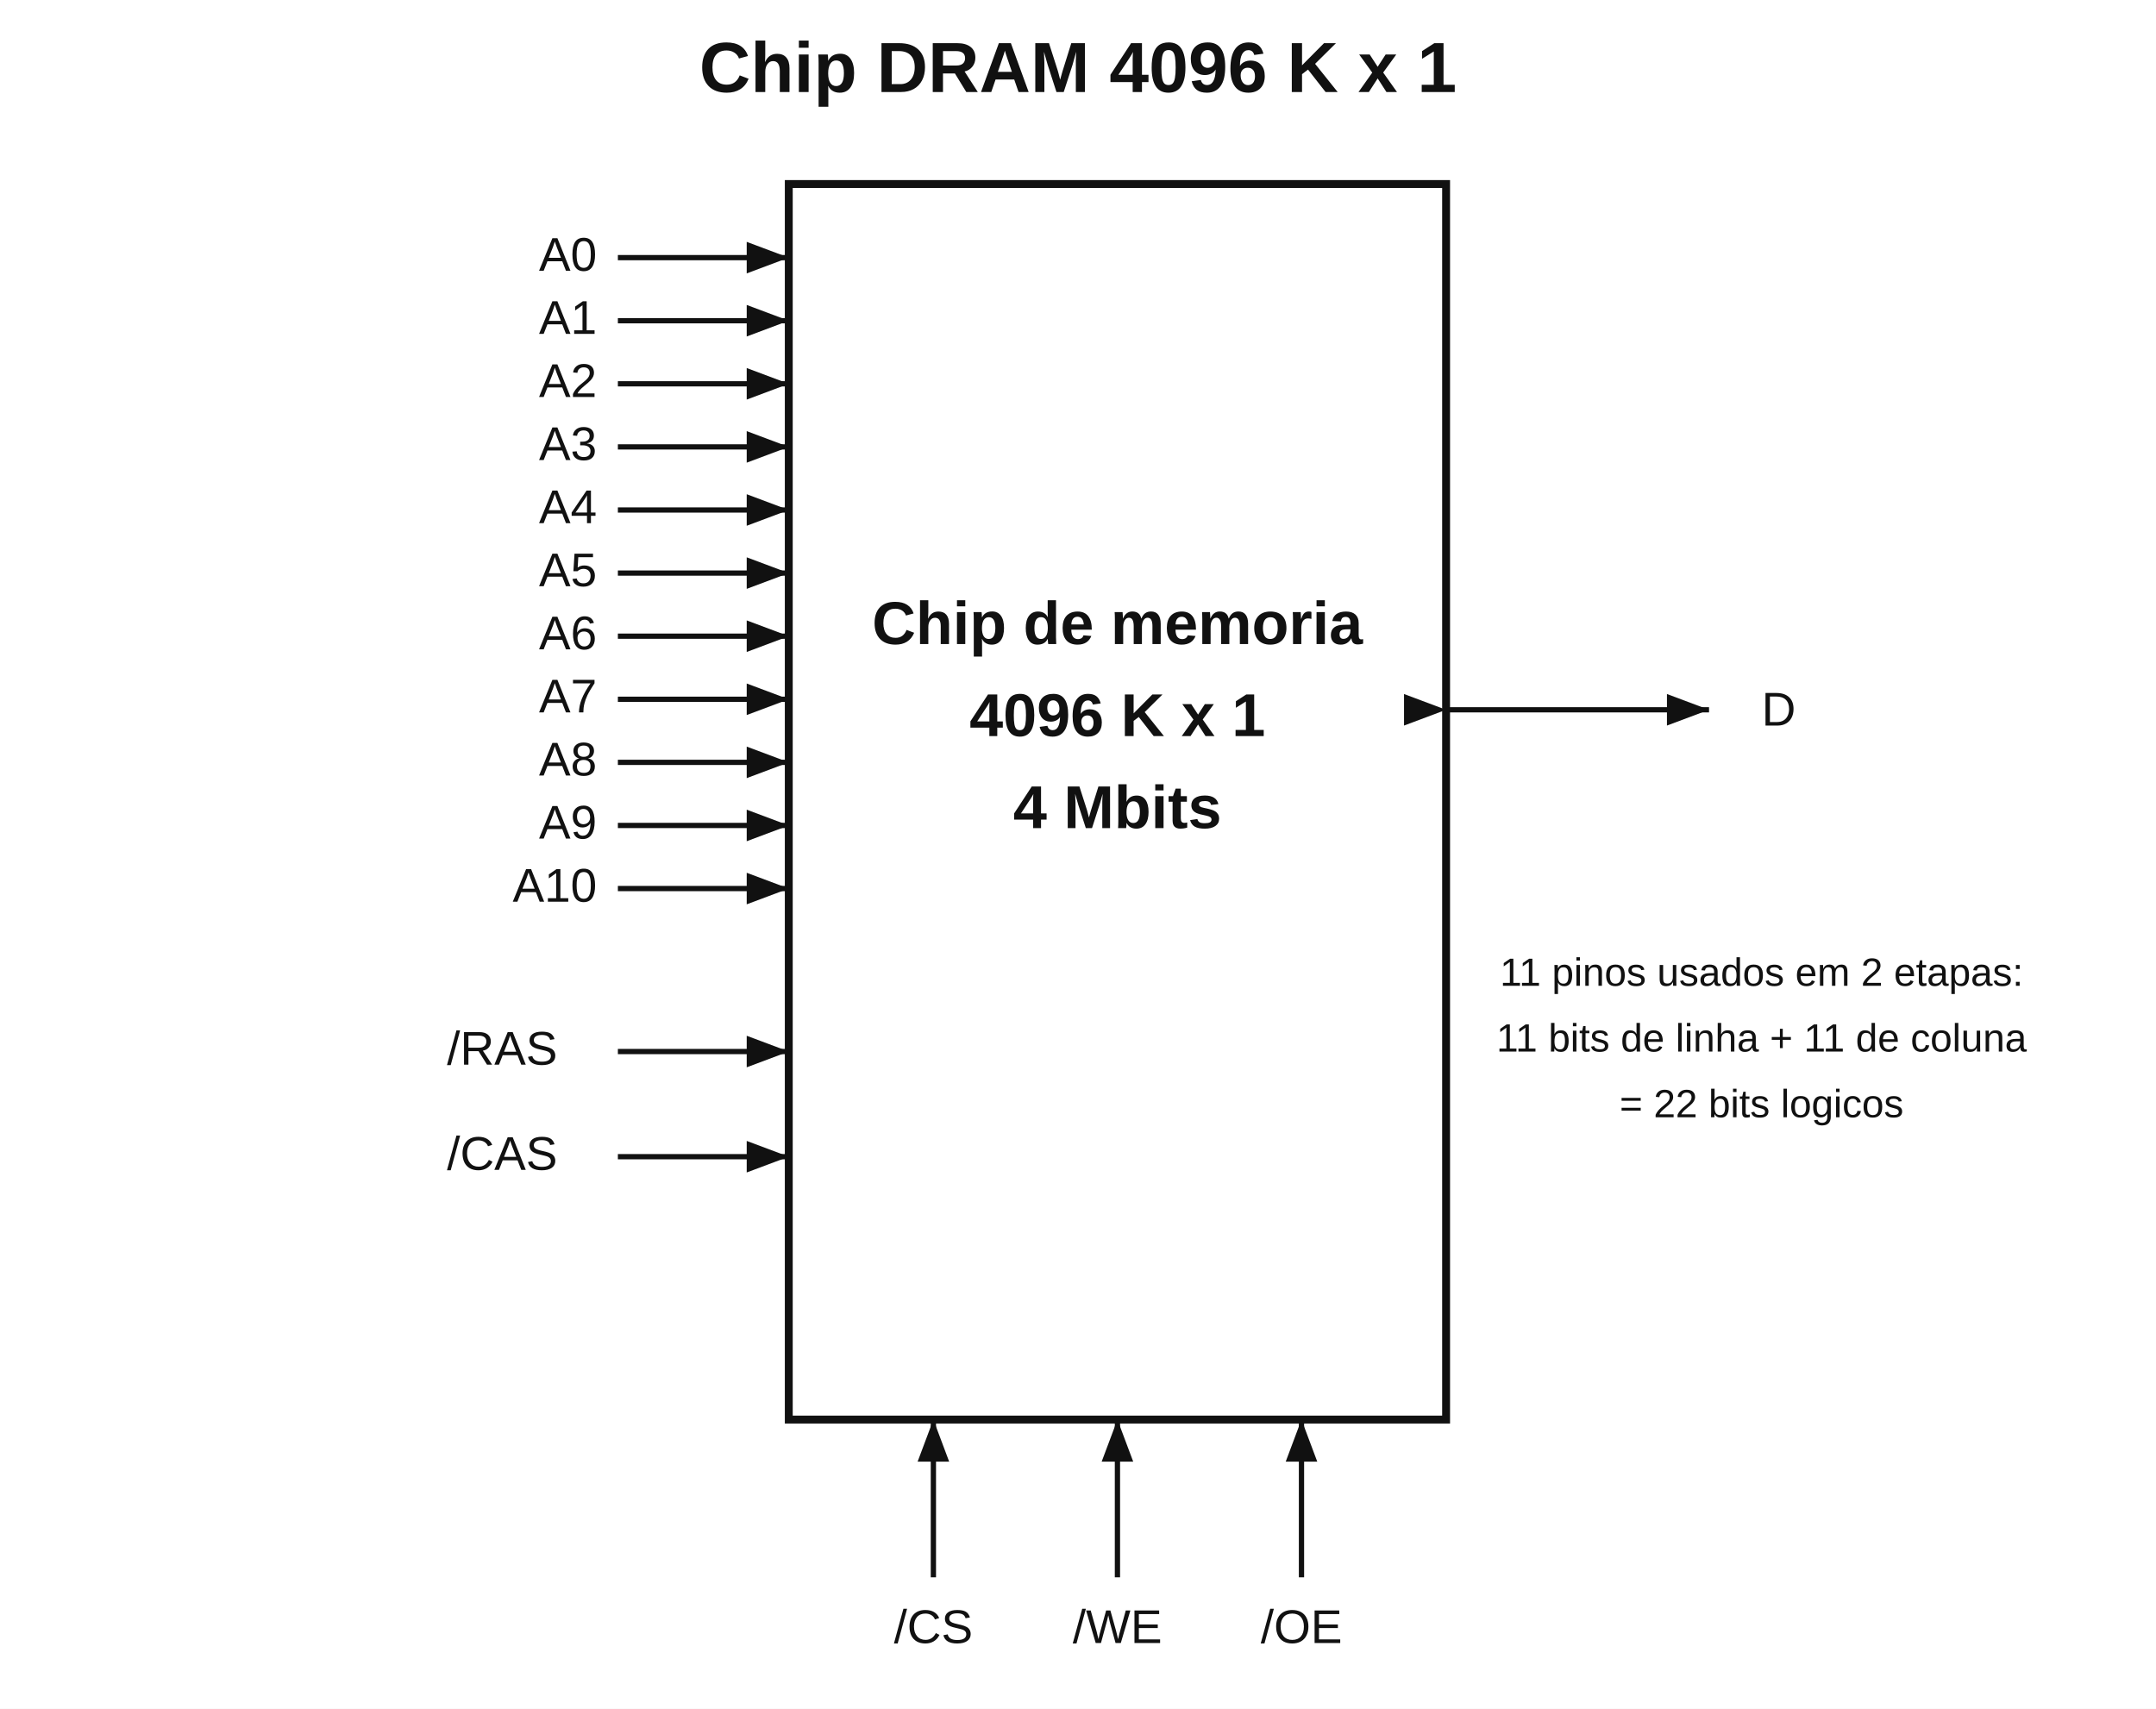
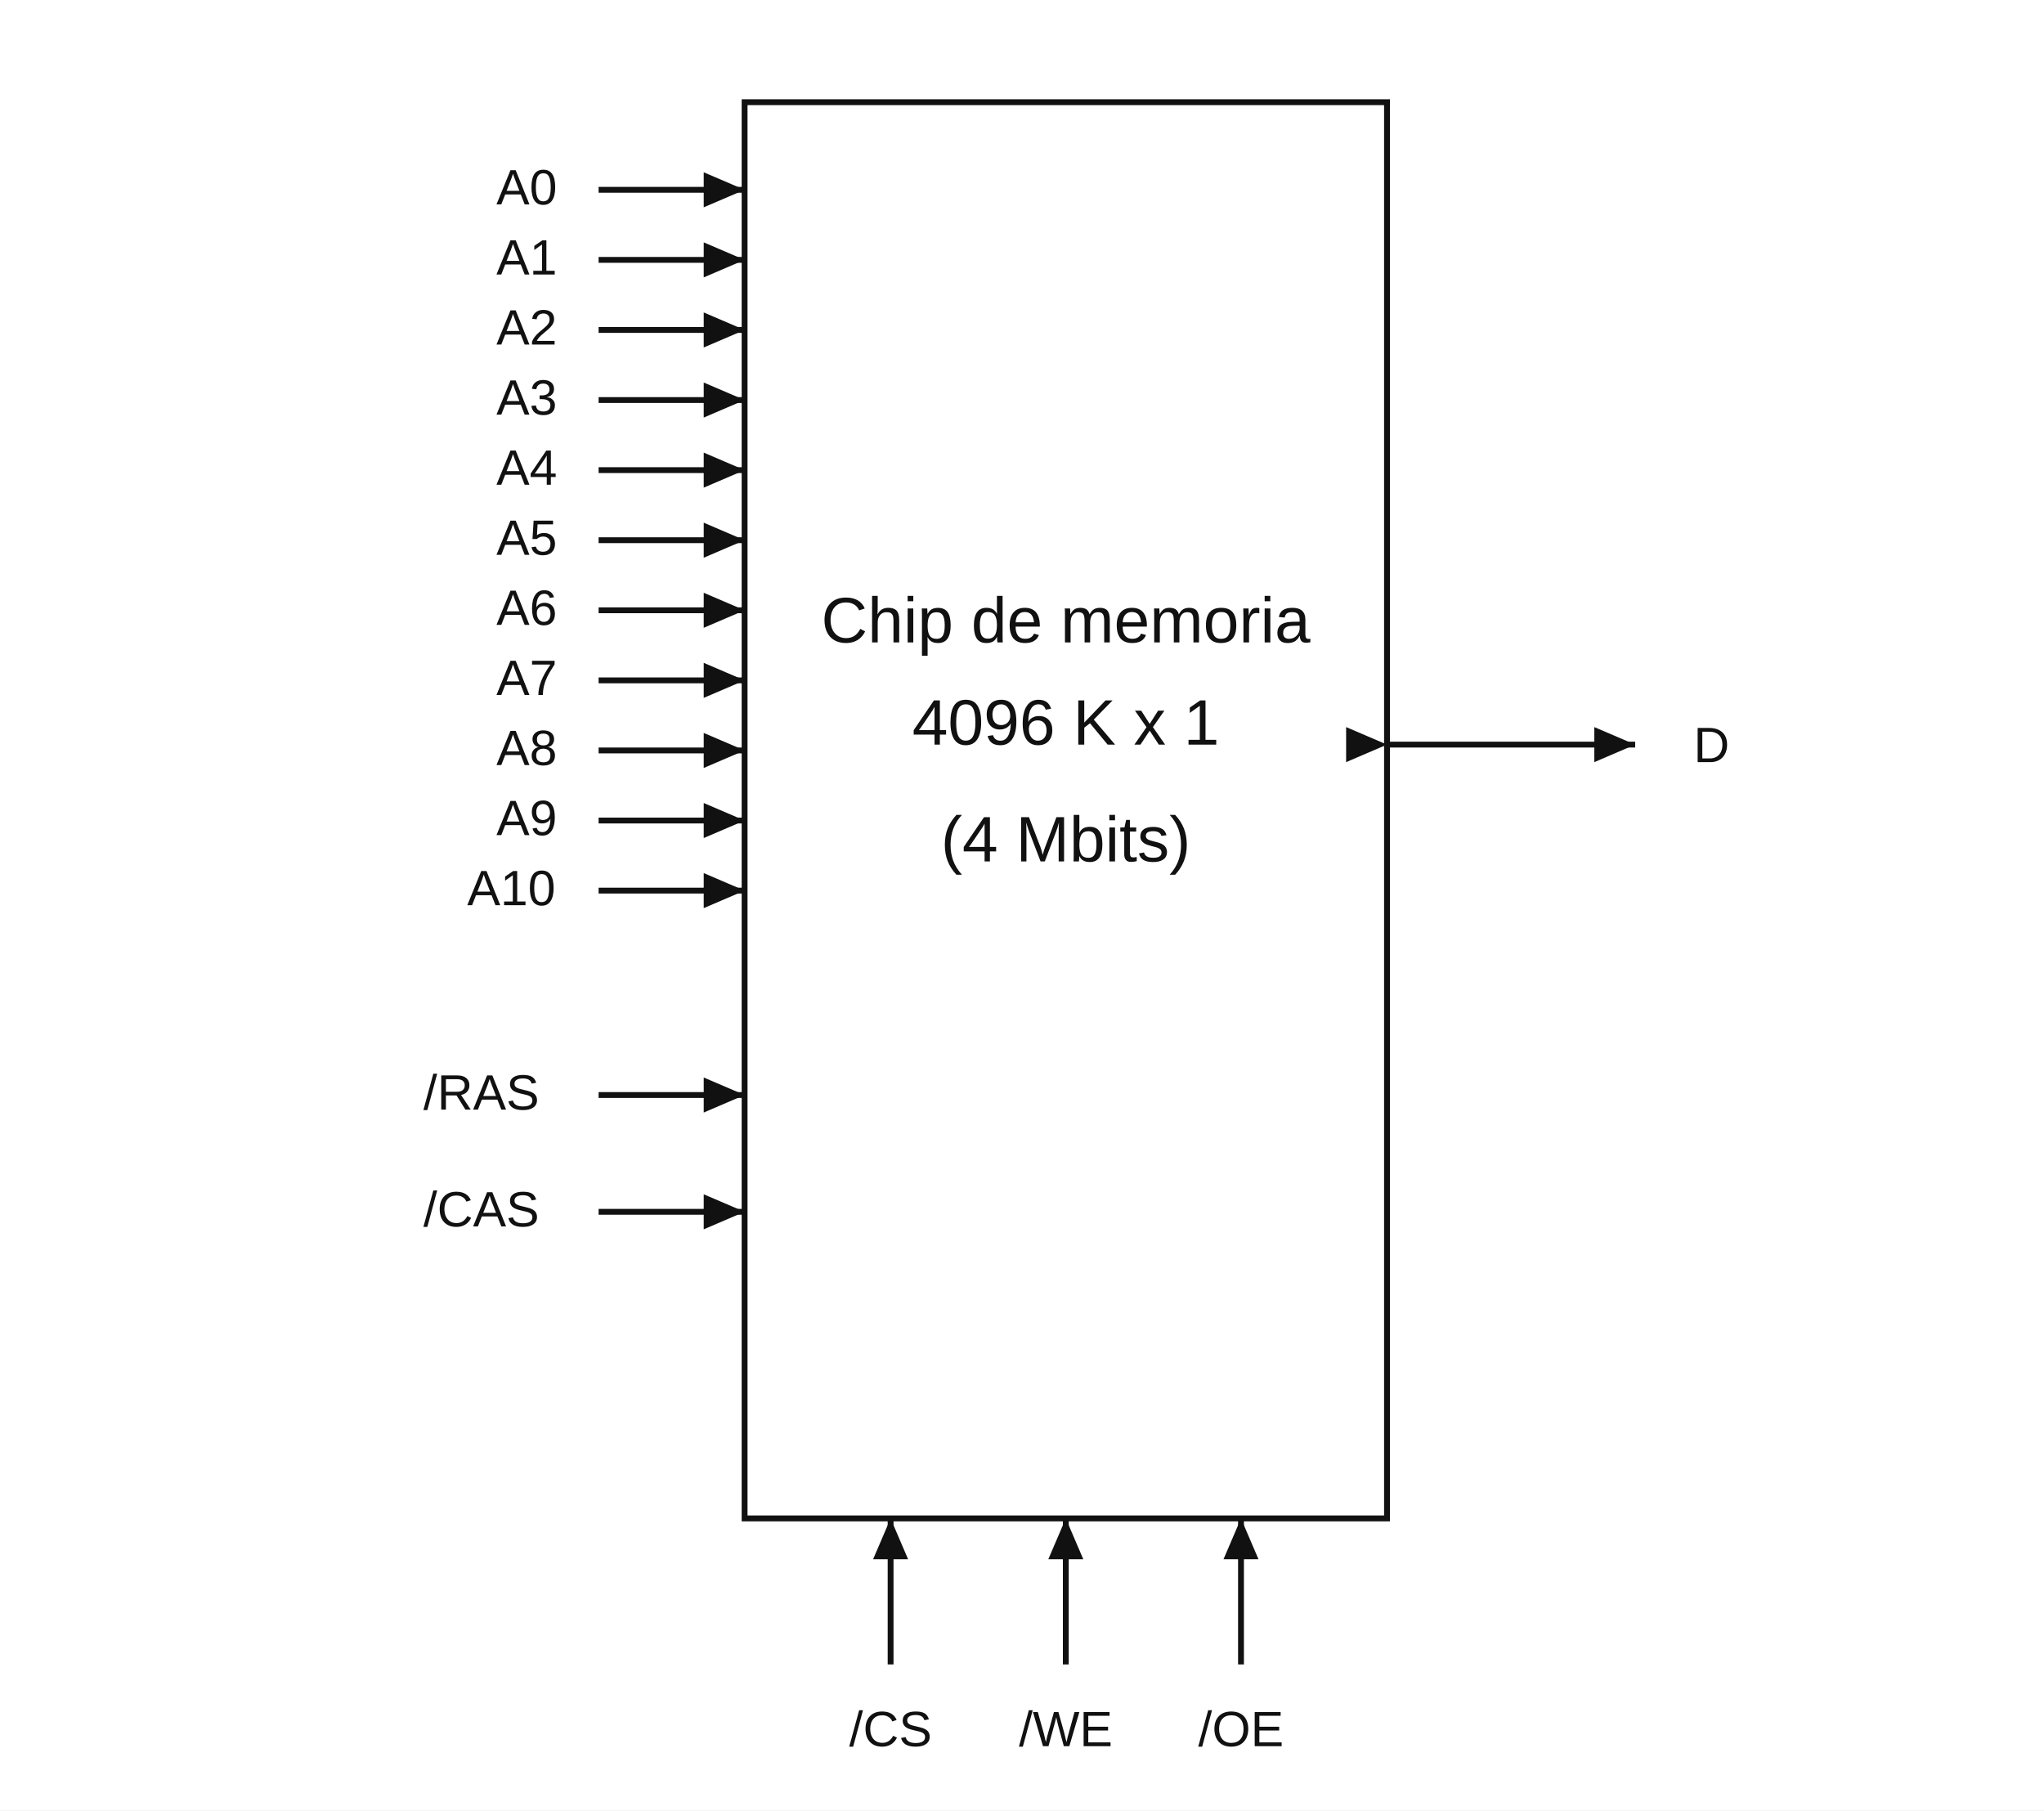
- <svg xmlns="http://www.w3.org/2000/svg" width="820" height="650" viewBox="0 0 820 650">
+ <svg xmlns="http://www.w3.org/2000/svg" width="700" height="620" viewBox="0 0 700 620">
  <defs>
-     <marker id="arrow" markerWidth="9" markerHeight="9" refX="8" refY="3" orient="auto">
-       <path d="M0,0 L8,3 L0,6 Z" fill="#111" />
+     <marker id="a" markerWidth="8" markerHeight="8" refX="7" refY="3" orient="auto">
+       <path d="M0 0L7 3L0 6Z" fill="#111" />
    </marker>
-     <style>
-       text { font-family: Arial, sans-serif; fill: #111; }
-       .title { font-size: 27px; font-weight: bold; }
-       .label { font-size: 18px; }
-       .center { font-size: 23px; font-weight: bold; }
-       .small { font-size: 15px; }
-       .chip { fill: #fff; stroke: #111; stroke-width: 3; }
-       .pin { stroke: #111; stroke-width: 2; marker-end: url(#arrow); }
-       .bidir { stroke: #111; stroke-width: 2; marker-start: url(#arrow); marker-end: url(#arrow); }
-     </style>
+     <style>text{font-family:Arial,sans-serif;fill:#111}.p{font-size:17px}.c{font-size:22px;text-anchor:middle}.l{stroke:#111;stroke-width:2;marker-end:url(#a)}.b{stroke:#111;stroke-width:2;marker-start:url(#a);marker-end:url(#a)}</style>
  </defs>
-   <rect width="820" height="650" fill="white" />
-   <text x="410" y="35" text-anchor="middle" class="title">Chip DRAM 4096 K x 1</text>
-   <rect x="300" y="70" width="250" height="470" class="chip" />
-   <text x="425" y="245" text-anchor="middle" class="center">Chip de memoria</text>
-   <text x="425" y="280" text-anchor="middle" class="center">4096 K x 1</text>
-   <text x="425" y="315" text-anchor="middle" class="center">4 Mbits</text>
-   <g class="label">
-     <text x="205" y="103">A0</text>
-     <line x1="235" y1="98" x2="300" y2="98" class="pin" />
-     <text x="205" y="127">A1</text>
-     <line x1="235" y1="122" x2="300" y2="122" class="pin" />
-     <text x="205" y="151">A2</text>
-     <line x1="235" y1="146" x2="300" y2="146" class="pin" />
-     <text x="205" y="175">A3</text>
-     <line x1="235" y1="170" x2="300" y2="170" class="pin" />
-     <text x="205" y="199">A4</text>
-     <line x1="235" y1="194" x2="300" y2="194" class="pin" />
-     <text x="205" y="223">A5</text>
-     <line x1="235" y1="218" x2="300" y2="218" class="pin" />
-     <text x="205" y="247">A6</text>
-     <line x1="235" y1="242" x2="300" y2="242" class="pin" />
-     <text x="205" y="271">A7</text>
-     <line x1="235" y1="266" x2="300" y2="266" class="pin" />
-     <text x="205" y="295">A8</text>
-     <line x1="235" y1="290" x2="300" y2="290" class="pin" />
-     <text x="205" y="319">A9</text>
-     <line x1="235" y1="314" x2="300" y2="314" class="pin" />
-     <text x="195" y="343">A10</text>
-     <line x1="235" y1="338" x2="300" y2="338" class="pin" />
-     <text x="170" y="405">/RAS</text>
-     <line x1="235" y1="400" x2="300" y2="400" class="pin" />
-     <text x="170" y="445">/CAS</text>
-     <line x1="235" y1="440" x2="300" y2="440" class="pin" />
+   <rect width="700" height="620" fill="#fff" />
+   <rect x="255" y="35" width="220" height="485" fill="#fff" stroke="#111" stroke-width="2" />
+   <g class="p">
+     <text x="170" y="70">A0</text>
+     <line x1="205" y1="65" x2="255" y2="65" class="l" />
+     <text x="170" y="94">A1</text>
+     <line x1="205" y1="89" x2="255" y2="89" class="l" />
+     <text x="170" y="118">A2</text>
+     <line x1="205" y1="113" x2="255" y2="113" class="l" />
+     <text x="170" y="142">A3</text>
+     <line x1="205" y1="137" x2="255" y2="137" class="l" />
+     <text x="170" y="166">A4</text>
+     <line x1="205" y1="161" x2="255" y2="161" class="l" />
+     <text x="170" y="190">A5</text>
+     <line x1="205" y1="185" x2="255" y2="185" class="l" />
+     <text x="170" y="214">A6</text>
+     <line x1="205" y1="209" x2="255" y2="209" class="l" />
+     <text x="170" y="238">A7</text>
+     <line x1="205" y1="233" x2="255" y2="233" class="l" />
+     <text x="170" y="262">A8</text>
+     <line x1="205" y1="257" x2="255" y2="257" class="l" />
+     <text x="170" y="286">A9</text>
+     <line x1="205" y1="281" x2="255" y2="281" class="l" />
+     <text x="160" y="310">A10</text>
+     <line x1="205" y1="305" x2="255" y2="305" class="l" />
+     <text x="145" y="380">/RAS</text>
+     <line x1="205" y1="375" x2="255" y2="375" class="l" />
+     <text x="145" y="420">/CAS</text>
+     <line x1="205" y1="415" x2="255" y2="415" class="l" />
  </g>
-   <line x1="550" y1="270" x2="650" y2="270" class="bidir" />
-   <text x="670" y="276" class="label">D</text>
-   <line x1="355" y1="600" x2="355" y2="540" class="pin" />
-   <line x1="425" y1="600" x2="425" y2="540" class="pin" />
-   <line x1="495" y1="600" x2="495" y2="540" class="pin" />
-   <text x="355" y="625" text-anchor="middle" class="label">/CS</text>
-   <text x="425" y="625" text-anchor="middle" class="label">/WE</text>
-   <text x="495" y="625" text-anchor="middle" class="label">/OE</text>
-   <text x="670" y="375" text-anchor="middle" class="small">11 pinos usados em 2 etapas:</text>
-   <text x="670" y="400" text-anchor="middle" class="small">11 bits de linha + 11 de coluna</text>
-   <text x="670" y="425" text-anchor="middle" class="small">= 22 bits logicos</text>
+   <text x="365" y="220" class="c">Chip de memoria</text>
+   <text x="365" y="255" class="c">4096 K x 1</text>
+   <text x="365" y="295" class="c">(4 Mbits)</text>
+   <line x1="475" y1="255" x2="560" y2="255" class="b" />
+   <text x="580" y="261" class="p">D</text>
+   <line x1="305" y1="570" x2="305" y2="520" class="l" />
+   <text x="305" y="598" text-anchor="middle" class="p">/CS</text>
+   <line x1="365" y1="570" x2="365" y2="520" class="l" />
+   <text x="365" y="598" text-anchor="middle" class="p">/WE</text>
+   <line x1="425" y1="570" x2="425" y2="520" class="l" />
+   <text x="425" y="598" text-anchor="middle" class="p">/OE</text>
</svg>
